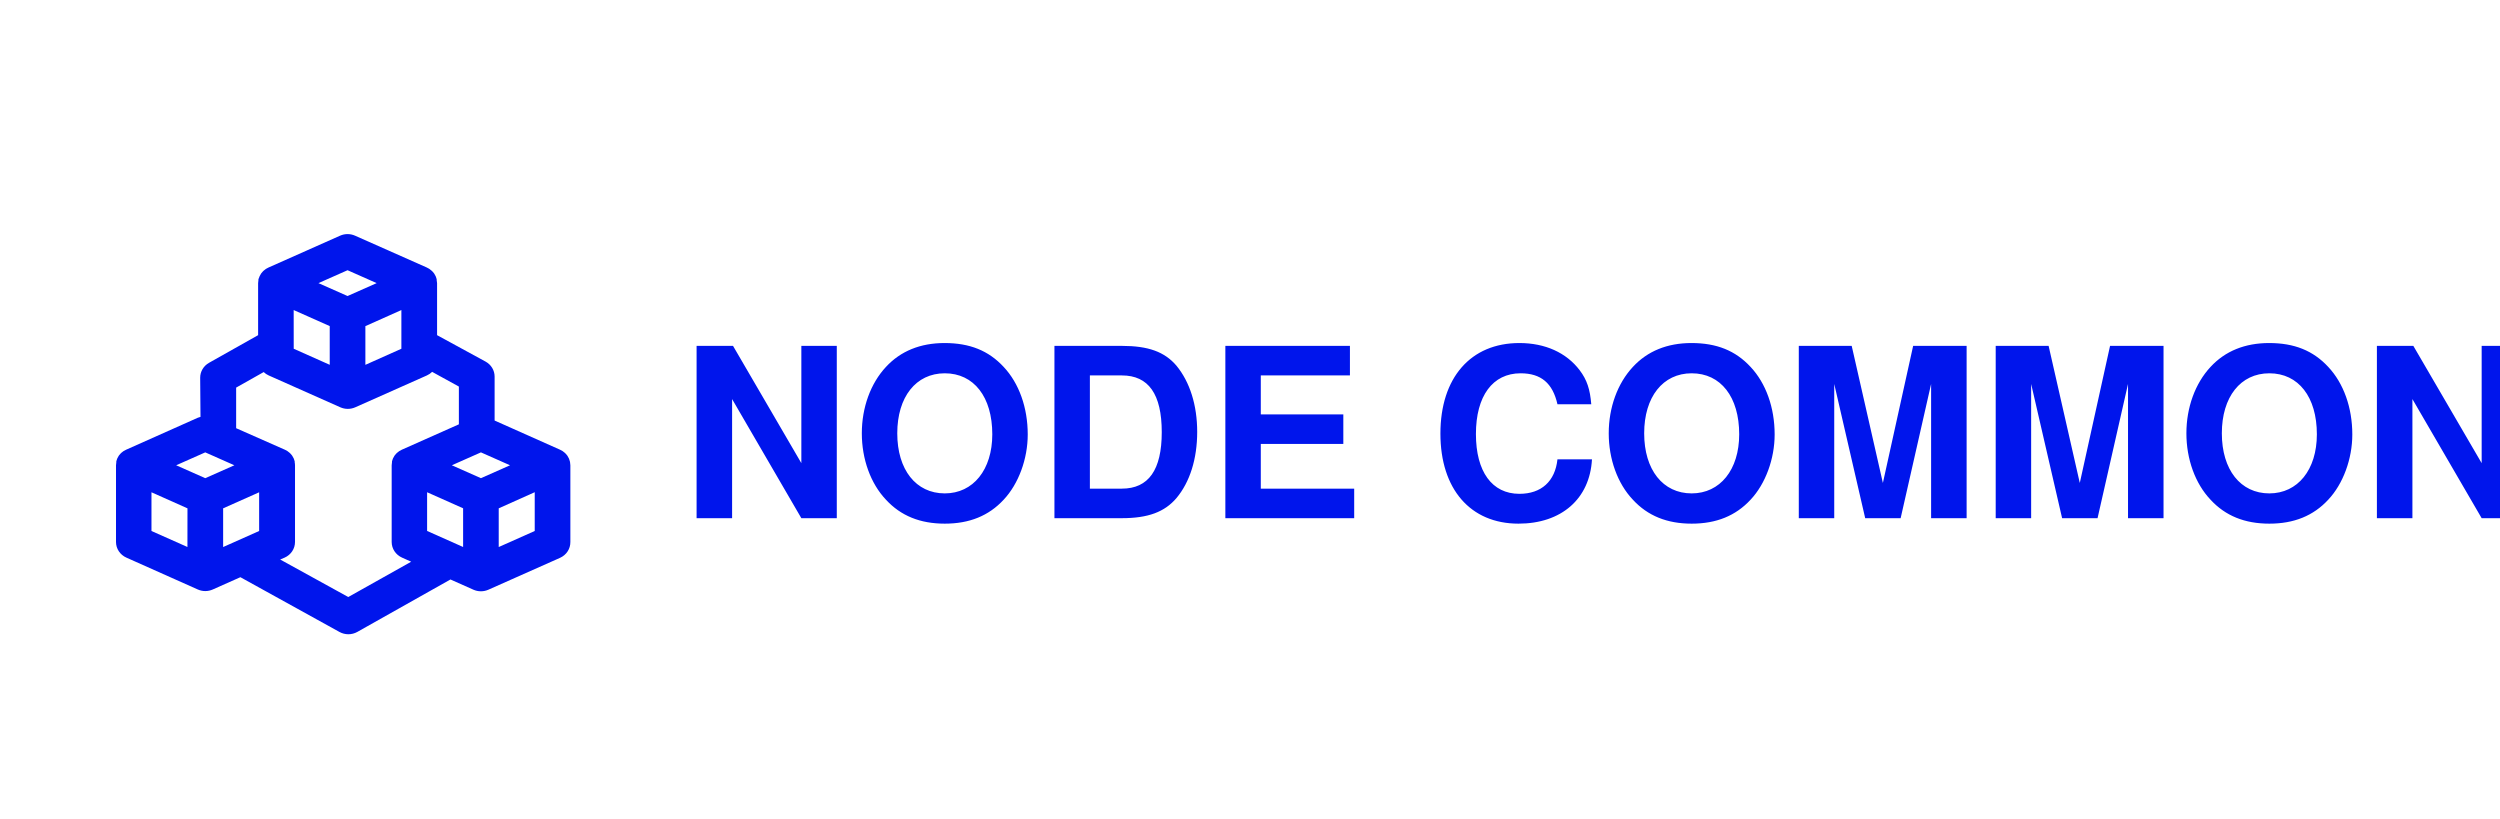
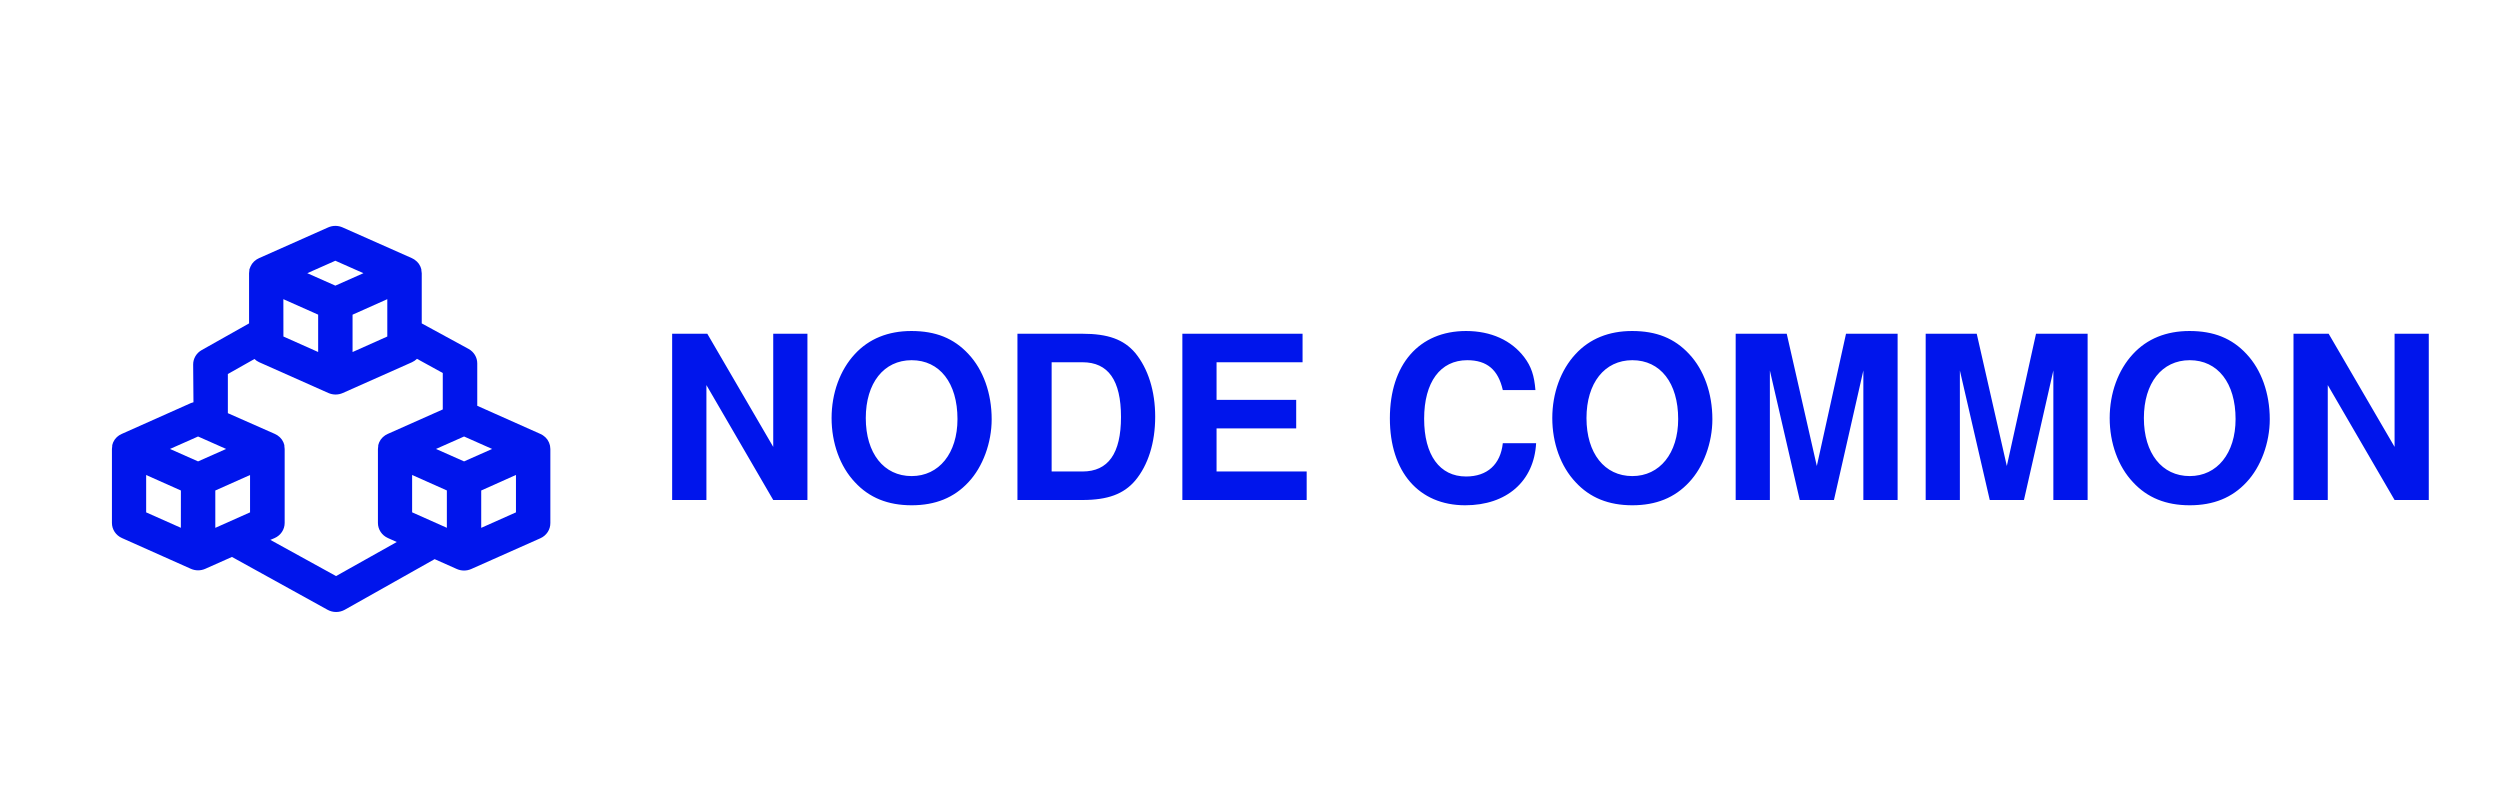
- <svg xmlns="http://www.w3.org/2000/svg" width="550" height="180">
+ <svg xmlns="http://www.w3.org/2000/svg" width="570" height="180">
  <g>
-     <rect fill="none" id="canvas_background" height="182" width="550" y="-1" x="-1" />
+     <rect fill="none" id="canvas_background" height="182" width="570" y="-1" x="-1" />
  </g>
  <g>
    <path id="svg_1" d="m125.372,101.5a3.922,3.785 0 0 0 -0.157,-0.483l-0.059,-0.161a3.922,3.785 0 0 0 -0.314,-0.568l-0.088,-0.123a3.922,3.785 0 0 0 -0.343,-0.397l-0.137,-0.132a3.922,3.785 0 0 0 -0.431,-0.341l-0.108,-0.076a3.922,3.785 0 0 0 -0.529,-0.284l-14.392,-6.416l0,-9.68a3.922,3.785 0 0 0 -1.961,-3.274l-10.696,-5.829l0,-11.44a3.922,3.785 0 0 0 -0.088,-0.672c0,-0.066 0,-0.132 0,-0.199a3.922,3.785 0 0 0 -0.157,-0.483l-0.059,-0.161a3.922,3.785 0 0 0 -0.314,-0.568l-0.088,-0.123a3.922,3.785 0 0 0 -0.343,-0.397l-0.167,-0.151a3.922,3.785 0 0 0 -0.431,-0.341l-0.108,-0.076a3.922,3.785 0 0 0 -0.529,-0.284l-15.765,-6.993a3.922,3.785 0 0 0 -3.284,0l-15.765,7.012a3.922,3.785 0 0 0 -0.529,0.284l-0.108,0.076a3.922,3.785 0 0 0 -0.431,0.341l-0.137,0.132a3.922,3.785 0 0 0 -0.343,0.397l-0.088,0.123a3.922,3.785 0 0 0 -0.314,0.568l-0.059,0.161a3.922,3.785 0 0 0 -0.196,0.492c0,0.066 0,0.132 0,0.199a3.922,3.785 0 0 0 -0.069,0.681l0,11.421l-10.784,6.075a3.922,3.785 0 0 0 -1.961,3.284l0.069,8.62a3.922,3.785 0 0 0 -0.569,0.18l-15.784,7.04a3.922,3.785 0 0 0 -0.529,0.284l-0.108,0.066a3.922,3.785 0 0 0 -0.431,0.341l-0.137,0.132a3.922,3.785 0 0 0 -0.343,0.397l-0.088,0.123a3.922,3.785 0 0 0 -0.314,0.568l-0.059,0.161a3.922,3.785 0 0 0 -0.157,0.483c0,0.066 0,0.132 0,0.199a3.922,3.785 0 0 0 -0.069,0.681l0,16.872a3.922,3.785 0 0 0 2.284,3.435l15.716,7.012a3.922,3.785 0 0 0 3.284,0l6.078,-2.706l21.794,12.046a3.922,3.785 0 0 0 3.922,0l20.5,-11.544l5.059,2.252a3.922,3.785 0 0 0 3.284,0l15.765,-7.012a3.922,3.785 0 0 0 2.274,-3.482l0,-16.862a3.922,3.785 0 0 0 -0.069,-0.681c-0.01,-0.066 -0.02,-0.132 -0.039,-0.199l-0,0zm-48.911,-42.052l6.402,2.839l-6.402,2.839l-6.402,-2.839l6.402,-2.839zm11.843,8.762l0,8.516l-7.921,3.539l0,-8.516l7.921,-3.539zm-23.696,0l7.931,3.53l0,8.516l-7.921,-3.53l-0.01,-8.516zm-23.372,52.129l-7.912,-3.52l0,-8.516l7.921,3.53l-0.01,8.507zm3.922,-15.14l-6.402,-2.839l6.402,-2.839l6.402,2.839l-6.402,2.839zm11.853,11.62l-7.921,3.53l0,-8.516l7.921,-3.53l0,8.516zm19.608,14.525l-14.98,-8.251l0.98,-0.416a3.922,3.785 0 0 0 2.284,-3.435l0,-16.862a3.922,3.785 0 0 0 -0.069,-0.681c0,-0.066 0,-0.132 0,-0.199a3.922,3.785 0 0 0 -0.157,-0.483l-0.059,-0.161a3.922,3.785 0 0 0 -0.314,-0.568l-0.088,-0.123a3.922,3.785 0 0 0 -0.343,-0.397l-0.137,-0.132a3.922,3.785 0 0 0 -0.431,-0.341l-0.108,-0.076a3.922,3.785 0 0 0 -0.529,-0.284l-10.716,-4.731l0,-8.933l6.059,-3.416a3.922,3.785 0 0 0 1.098,0.738l15.765,7.012a3.922,3.785 0 0 0 3.284,0l15.765,-7.012a3.922,3.785 0 0 0 1.147,-0.785l5.882,3.236l0,8.308l-12.549,5.583a3.922,3.785 0 0 0 -0.529,0.284l-0.108,0.076a3.922,3.785 0 0 0 -0.431,0.341l-0.137,0.132a3.922,3.785 0 0 0 -0.343,0.397l-0.088,0.123a3.922,3.785 0 0 0 -0.314,0.568l-0.059,0.161a3.922,3.785 0 0 0 -0.157,0.483c0,0.066 0,0.132 0,0.199a3.922,3.785 0 0 0 -0.069,0.681l0,16.862a3.922,3.785 0 0 0 2.284,3.435l2.01,0.899l-13.843,7.769l-0,0zm25.265,-11.005l-7.921,-3.53l0,-8.516l7.921,3.53l0,8.516zm3.922,-15.14l-6.402,-2.839l6.402,-2.839l6.402,2.839l-6.402,2.839zm11.833,11.62l-7.921,3.53l0,-8.516l7.921,-3.548l0,8.535z" fill="#0015ec" />
    <text fill="#0015ec" stroke="#000" stroke-width="0" x="149.717" y="114" id="svg_2" font-size="52" font-family="Helvetica, Arial, sans-serif" text-anchor="start" xml:space="preserve" font-weight="bold">NODE COMMON</text>
  </g>
</svg>
